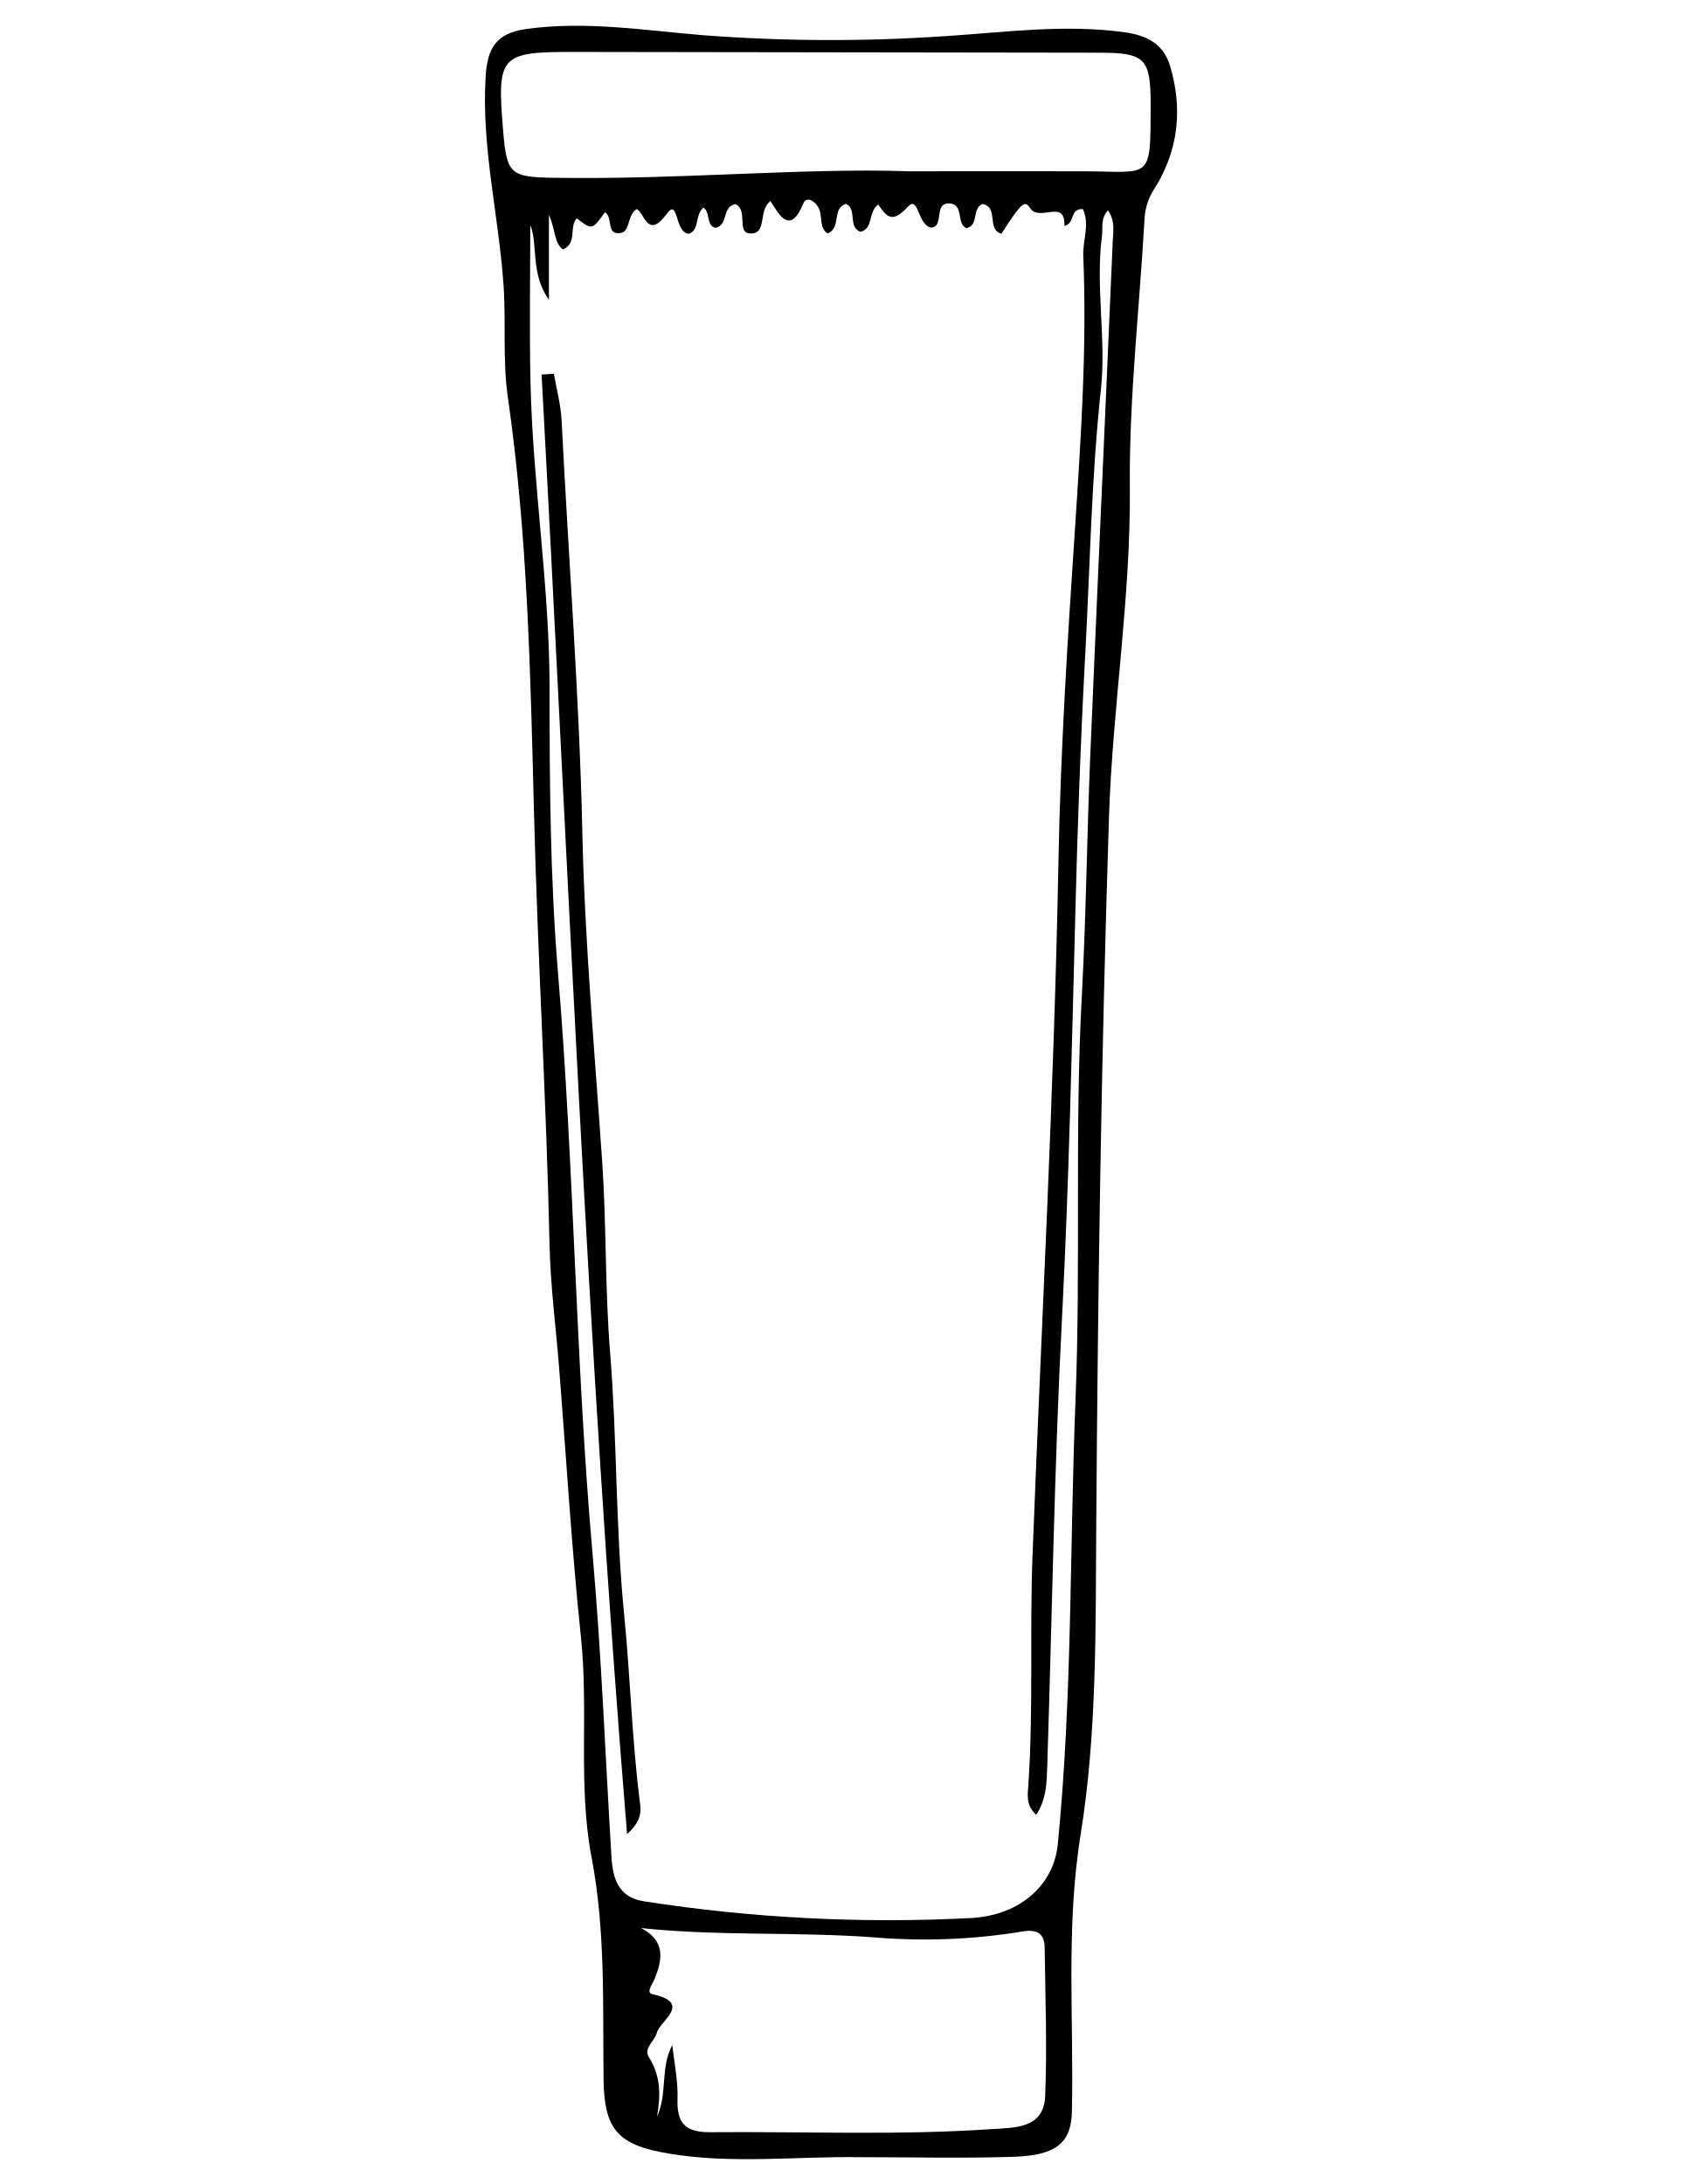
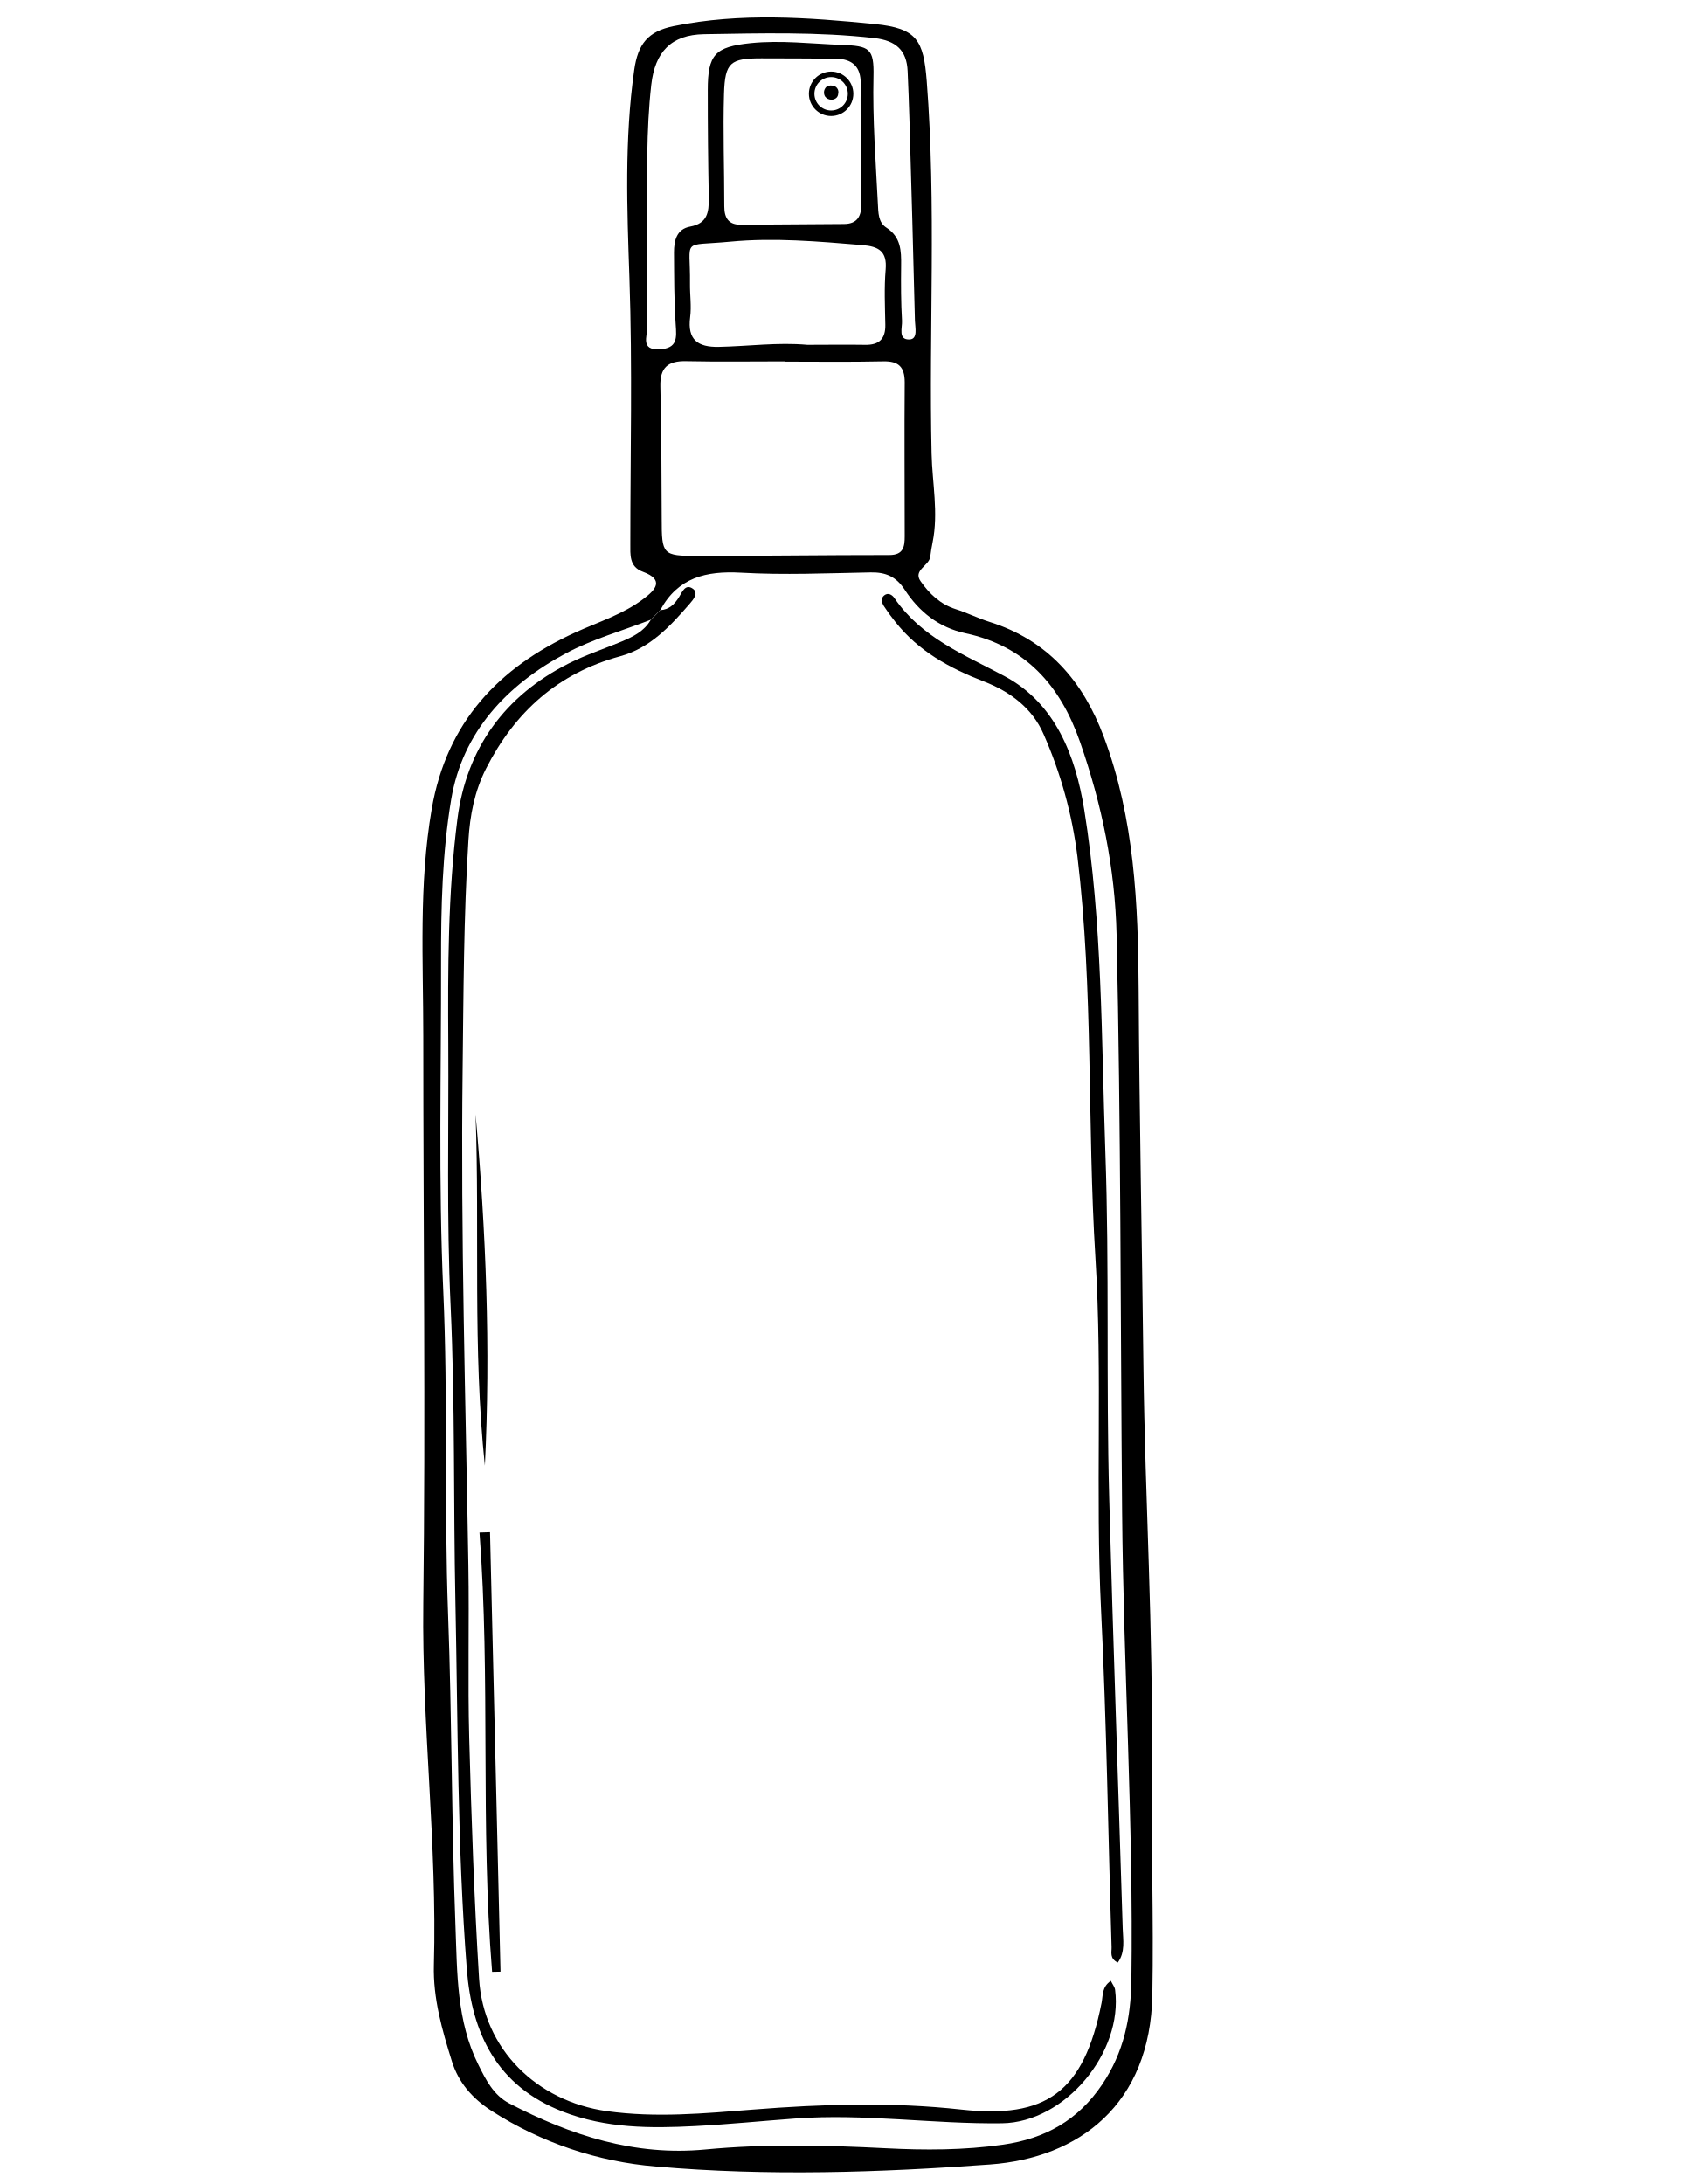
- <svg xmlns="http://www.w3.org/2000/svg" id="Layer_6" data-name="Layer 6" viewBox="0 0 612 792">
-   <path d="M311.54,782.27c-23.05-.33-46.16,2.57-69.18-1.33-18.05-3.05-23.28-8.4-23.51-26.8-.34-26.95.78-53.77-4.37-80.71-5-26.14-1-53.19-3.84-79.8-3.4-32.4-5.31-65-7.89-97.44-1.19-15-3.17-29.91-3.49-44.89-1.13-52-4.3-104-5.62-156-1.29-50.48-2.28-101.11-9.5-151.29-1.93-13.41-.62-27.06-1.56-40.62-1.74-25.12-8-49.79-6.52-75.27.59-10.64,3.77-16.06,14.67-17.59,21.75-3.06,43.15.55,64.64,2.27a609.53,609.53,0,0,0,87.89.27c21.54-1.39,42.95-4.39,64.62-1.35C416,12.86,421.9,16,424.29,24c4.61,15.53,3,30.51-5.6,44.25A21.93,21.93,0,0,0,415,79.35c-1.82,32.5-5.62,65-5.33,97.48.36,40-6.25,79.42-7.55,119.26-2.78,85.74-4.05,171.5-4.63,257.28-.25,37.34.26,75.2-5.65,111.84-5.45,33.83-2.43,67-3.18,100.52-.24,11.11-5.37,15.88-21.05,16.4C349,782.74,330.24,782.27,311.54,782.27Zm64.17-124.16c-3.81-3.5-3.07-7.33-2.84-10.71,1.87-27.78.45-55.59,1.52-83.42,3.23-83.88,7.81-167.72,9.4-251.67.76-40.28,3.31-80.5,6-120.73,2.16-32.84,4.36-65.84,3-98.86-.23-5.63,2.46-11.42-.16-16.9-4.88-.23-2.68,5.14-6.68,6.1.34-10.15-9.05-1.21-12.46-6.48-1.88-2.89-3-2.18-10.38,9.31-5.47-1.48-.87-9.69-6.88-10.77-4,1.76-1.13,7.63-5.8,8.79-3.89-1.78-.68-8.74-6.24-9-5.82-.29-1.63,8.72-6.69,8.75-5-1.23-4.31-12-8.46-7.41-5.76,6.33-7.73,3.1-10.61-.95-3.91,2.9-1.55,8.86-6.53,9.91-4.62-2.1-.95-8.14-5.18-10.16-5.29,1.75-1.47,8.66-6.69,10.77-3-2.24-1.83-6-3-8.83s-4.59-4.88-5.7-2.2c-4.79,11.68-8.59,4.61-12-.76-4.57,3.59-1,11.9-7.23,11.78-5.26-.1-.66-8.34-5.38-10.63-5,.64-2.51,7.61-7.29,8.59-3.5-.83-1.77-5.74-4.4-7.36-3.28,3-1.18,8.09-5.31,9.52-5.15-.45-3.65-13.18-7.92-7.3-7,9.6-8.12-.36-10.93-1.69-3.94,2.58-1.89,8.82-6.71,8.78-4.23,0-1.92-5.79-4.79-7.62-4.66,6.48-4.66,6.48-10.25,2.22-2.89,3.12.31,9-5,11.28-3.34-2.52-2.47-6.69-5.08-12.5v30.72c-6.83-9.38-3.91-20.54-6.76-27,0,17-.37,37.13.08,57.21.84,37,6.93,73.69,6.91,110.83,0,34.46.22,69,3.08,103.35,5.85,70.15,6.33,140.59,12.53,210.72,3.22,36.45,4.6,73.06,6.83,109.6.48,7.85,2.51,14.67,11.76,16.09A577.22,577.22,0,0,0,352,695.56c18.48-1,30.14-12.54,31.54-26.66,5.32-53.69,4.29-107.64,6.44-161.46,1.94-48.7-.35-97.52,2.28-146.27,1.56-28.91,1.84-57.89,3.05-86.83,2.62-62.21,5.49-124.42,8.15-186.63.15-3.63,1-7.69-1.77-11.43-2.73,3.21-1.74,6.27-2.11,9.08-2.44,18.63,1.59,37.42-.4,55.87-3.47,32.11-3.95,64.34-5.7,96.5-1.69,31.06-2.77,62.18-3.57,93.3-1.27,49.08-2.32,98.18-4.85,147.25-2.79,53.81-3.57,107.73-5.32,161.6C379.5,645.84,379.7,652.05,375.71,658.11Zm-46.85-596c26.38,0,45.06-.05,63.74,0,25,.08,24.55,3.77,24.62-24,0-17-1.9-19-18.88-19q-94.51-.14-189-.27c-28.21-.08-29.21.86-26.88,28.87,1.27,15.31,2.59,16.51,18,16.76C245.8,65.23,291.13,60.84,328.86,62.09ZM243.77,741.6c.69,6.5,2.12,13,1.89,19.49-.31,8.94,2.85,12.21,12,12.13,34-.3,68,1.21,102-1.13,7.86-.54,18.8,0,19.3-11.87.75-17.93.06-35.93-.17-53.9-.06-5.18-2.77-6.78-8-5.9a218.79,218.79,0,0,1-53.45,2.18c-28.12-2.17-56.38-.39-84.9-3.41,9.06,4.7,7.72,11.49,4.88,18.52-.77,1.92-3.25,4.92-.7,5.47,14.61,3.19,2.57,9.72,1.51,14.07-.67,2.77-4.88,5.56-2.92,8.63,4.42,6.9,4.39,14,3,21.72C242.13,759.13,239.33,749.86,243.77,741.6Z" />
-   <path d="M200.83,135.53c1,5.67,2.52,11.31,2.81,17,2.48,49.73,6.41,99.37,7.51,149.2.88,39.88,4.48,79.71,7.2,119.54,1.57,23,1,46.11,2.87,69.17,2.58,31.73,1.95,63.76,5.12,95.41,2.22,22.22,2.77,44.55,5.56,66.7.43,3.43,1.42,7.28-4.53,12.53-14.61-177.67-21.38-353.54-31-529.24Z" />
+ <svg xmlns="http://www.w3.org/2000/svg" id="Layer_1" data-name="Layer 1" viewBox="0 0 612 792">
+   <defs>
+     <style>.cls-1{fill:none;stroke:#000;stroke-miterlimit:10;stroke-width:2px;}</style>
+   </defs>
+   <path d="M417.58,639.75c-.2,27.89.77,55.76.26,83.68-.72,39.74-26.63,59.14-58.88,61.49-40.24,2.93-80.65,4.28-121,.75a130,130,0,0,1-59.74-20.2c-7-4.52-12-10.31-14.38-18-3.53-11.35-6.85-22.72-6.51-34.95,1.22-43.64-4.38-87.06-3.84-130.75.85-68.61,0-137.25,0-205.87,0-27.54-1.68-55.06,3.05-82.52,5.42-31.42,24.19-51.3,52-64,8.45-3.86,17.46-6.61,24.92-12.33,4-3,7.72-6.74-.38-9.72-5-1.82-4.52-6.22-4.53-10.29,0-32,.78-64-.32-96-.87-25.31-1.84-50.47,1.73-75.65,1.35-9.51,5-14,14.26-15.91,24.29-4.95,48.66-3.17,73-.75,15.23,1.52,17.65,5.8,18.81,20.71,3.5,45,.75,90.06,1.76,135.07.24,10.73,2.54,21.43.36,32.18-.35,1.71-.63,3.44-.84,5.17-.39,3.34-6.35,4.88-3.51,8.91,3.15,4.51,7.14,8.36,12.74,10.13,4.15,1.31,8.08,3.31,12.23,4.61,21.11,6.65,33.86,21.36,41.44,41.62,11.14,29.73,12.49,60.65,12.66,91.89.26,45.6,1.22,91.19,1.74,136.79C415.19,543.86,418.24,591.76,417.58,639.75Zm-181.64-415c-10.28,4-21.08,7-30.74,12.17-21.42,11.43-37.49,28.52-41.59,52.92-3.25,19.37-3.72,39.37-3.68,59.09.07,39.8-1,79.6.81,119.42,1.73,38.9.28,77.89,1.73,116.84,1.4,37.74,1.24,75.54,2.68,113.28.65,17,.36,34.43,8.33,50.35,2.75,5.5,5.43,10.95,11.27,14,22.27,11.57,45.41,19.1,71,16.66,21.74-2.07,43.51-1.56,65.31-.45,14.19.73,28.43.74,42.64-1.3,15.27-2.19,27.15-8.79,35.95-21.84,7.85-11.65,10.39-24.09,10.59-37.88.79-56.7-2.88-113.3-3.37-170-.6-69.7-.43-139.41-2-209.11-.56-24.1-5.36-47.18-13.27-69.88-7.15-20.51-19.74-34.68-41.49-39.37-9.74-2.09-16.84-7.8-22.06-15.79-3.11-4.76-6.88-6.39-12.32-6.29-15.7.29-31.44,1-47.09.1-12.65-.7-22.82,1.76-29.21,13.54Zm48.56-93.65v-.06c-11.91,0-23.83.18-35.73-.07-6.61-.14-9.51,2.33-9.33,9.19.4,16,.42,32,.49,47.94,0,13,.3,13.49,12.9,13.49,23.21,0,46.42-.33,69.64-.32,5.13,0,5.57-3.06,5.57-6.82,0-18.6-.15-37.2,0-55.79,0-5.64-2.22-7.75-7.8-7.63C308.33,131.3,296.42,131.13,284.5,131.13ZM234.56,78.84c0,15-.14,27.48.11,40,.06,3.06-2.54,8.21,4.51,7.83,6.5-.35,6.17-4.12,5.82-9-.61-8.68-.55-17.41-.62-26.12,0-4.31.94-8.5,5.92-9.39C256.49,81,257.05,77,257,71.86q-.39-19.61-.37-39.22c0-12.86,2.58-15.65,15.53-17,11-1.12,22,.22,33,.64,10.13.38,11.8,1.22,11.56,11.45-.36,15.42.81,30.76,1.59,46.13.17,3.25.11,6.78,3.07,8.68,5.3,3.41,5.43,8.41,5.36,13.78-.08,6.68-.07,13.38.32,20,.15,2.46-1.56,7,2.77,6.79,3.05-.15,2-4.32,1.92-6.73-.58-24.39-1.29-48.77-2-73.15-.16-5.8-.41-11.61-.65-17.41-.32-7.69-4.34-11.1-12-12-20.58-2.33-41.2-1.76-61.8-1.42-12,.2-17.8,6.48-19.15,18.31C234.22,47.63,234.74,64.49,234.56,78.84Zm77.8-26.74h-.28c0-7.24-.09-14.49,0-21.73.09-6.22-3.05-9-9-9.1-9-.08-18-.1-27-.12-11.21,0-13.21,1.41-13.56,12.81-.41,13.61.11,27.24.1,40.86,0,4.2,1.53,6.7,6,6.67,12.45-.08,24.9-.19,37.36-.26,5,0,6.39-3,6.35-7.39C312.32,66.59,312.36,59.35,312.36,52.1Zm-19.6,72.95c7,0,13.94-.11,20.9,0,5.13.11,7.45-2.16,7.35-7.3-.12-6.67-.44-13.39.12-20s-2.5-8.38-8.47-8.87c-15.93-1.32-32-2.75-47.82-1.24-18.15,1.73-14.46-1.67-14.66,15.19-.05,4.06.58,8.19.06,12.18-1.07,8.24,2.81,10.93,10.37,10.78C271.32,125.58,282,124.08,292.76,125.05Z" />
+   <path d="M239.44,221.26c3.24-.22,5.16-2.15,6.8-4.79,1.1-1.77,2.3-5,5.09-2.9,2,1.54.07,3.84-1.18,5.29C243.09,227,235.8,235,224.82,238c-22.44,6.1-38.08,20.1-48.56,40.67-4.23,8.32-5.86,17.1-6.41,26-1.75,27.84-1.77,55.74-2.11,83.63-.72,59.82,1.1,119.61,2.09,179.41.35,20.93-.25,41.88.31,62.8.79,29,1.78,58.09,3.57,87.07,1.57,25.52,20.87,44.41,46.34,48,17.78,2.48,35.42.82,53-.57,25.22-2,50.29-2.79,75.56,0,30.52,3.33,44.34-6,50.81-38.68.54-2.72.07-5.78,3.37-8,.64,1.31,1.41,2.24,1.54,3.25,2.94,22.68-18.13,48.09-41,48.4-25,.33-49.85-3.58-74.87-1.73-12.13.89-24.25,2.12-36.39,2.75-16.25.85-32.34.84-48-5.24-23.87-9.25-33-28.32-34.81-51.7-3.44-44.35-3.21-88.84-4.13-133.3-.75-35.74-.09-71.54-1.74-107.22-1.47-31.69-.66-63.32-.84-95-.16-27.24-.16-54.59,3.32-81.62,3.29-25.52,17.15-44.66,40.38-56.35,6.21-3.12,12.89-5.31,19.32-8,4-1.7,8-3.66,10.31-7.67Z" />
+   <path d="M405.31,711.7c-3.06-1.48-2.19-3.78-2.25-5.6-1.25-40.66-1.8-81.36-3.81-122-2.12-42.73.58-85.56-2.07-128.15-3-48.42-.69-97.05-6.51-145.32a159,159,0,0,0-12.26-44.36c-4.09-9.47-12.12-15.46-21.67-19.15-12.38-4.78-23.76-11-32.13-21.65a67.81,67.81,0,0,1-4.09-5.63c-.77-1.23-1.31-2.82.1-3.94s2.88-.22,3.7,1c9.84,14.39,25.18,20.44,39.89,28.28,18.52,9.87,25.79,29,28.93,48.49,6.61,41.09,6.19,82.71,7.66,124.21,1.48,41.84.25,83.68,1.4,125.5,1.41,52,3.3,104,4.89,156C407.21,703.45,408.09,707.87,405.31,711.7Z" />
+   <path d="M178.43,715.06c-4.31-53-.55-106.27-4.57-159.3l3.82-.12q1.9,79.68,3.8,159.36Z" />
+   <path d="M175.81,531.5c-4.46-42.38-1.85-84.95-3.37-127.42C176.21,446.48,177.91,488.94,175.81,531.5Z" />
+   <path d="M299.17,35a2.85,2.85,0,0,1,.42-3.45,2.66,2.66,0,0,1,2.05-.52A2.36,2.36,0,0,1,303.92,34a2.3,2.3,0,0,1-.5,1.33,2.6,2.6,0,0,1-1.93.81A2.78,2.78,0,0,1,299.17,35Z" />
+   <circle class="cls-1" cx="301.36" cy="34.01" r="7.06" />
</svg>
